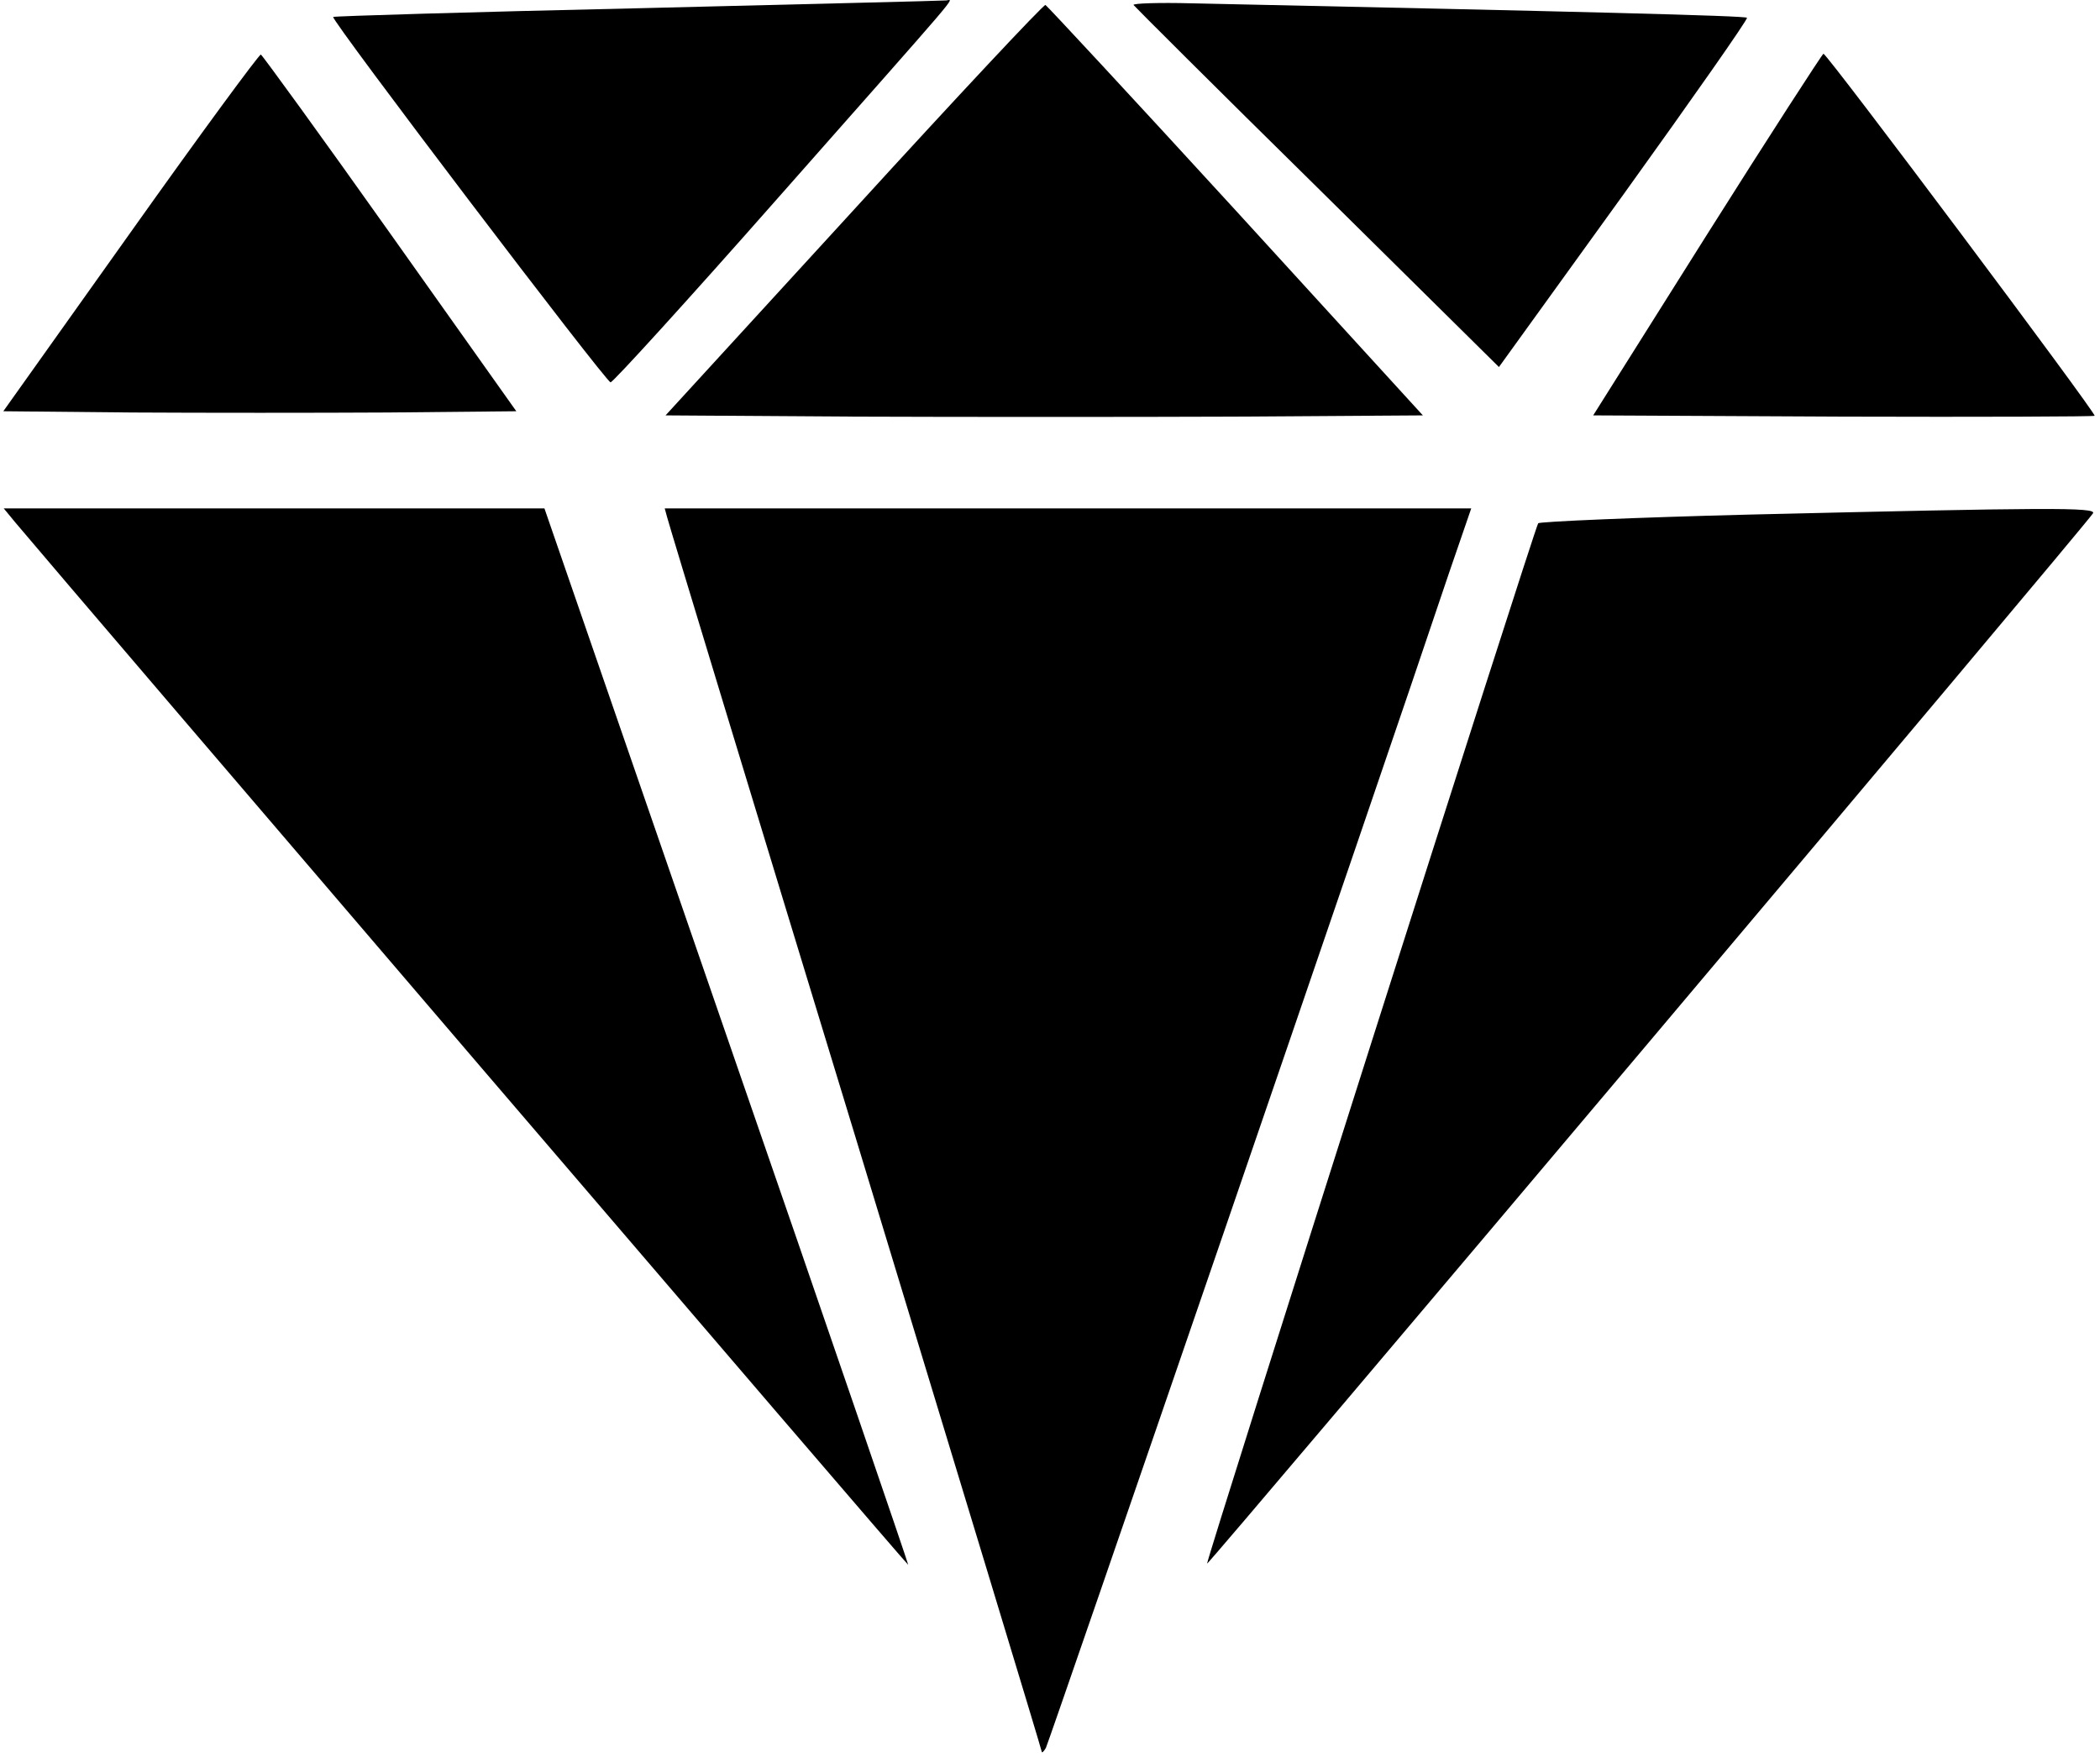
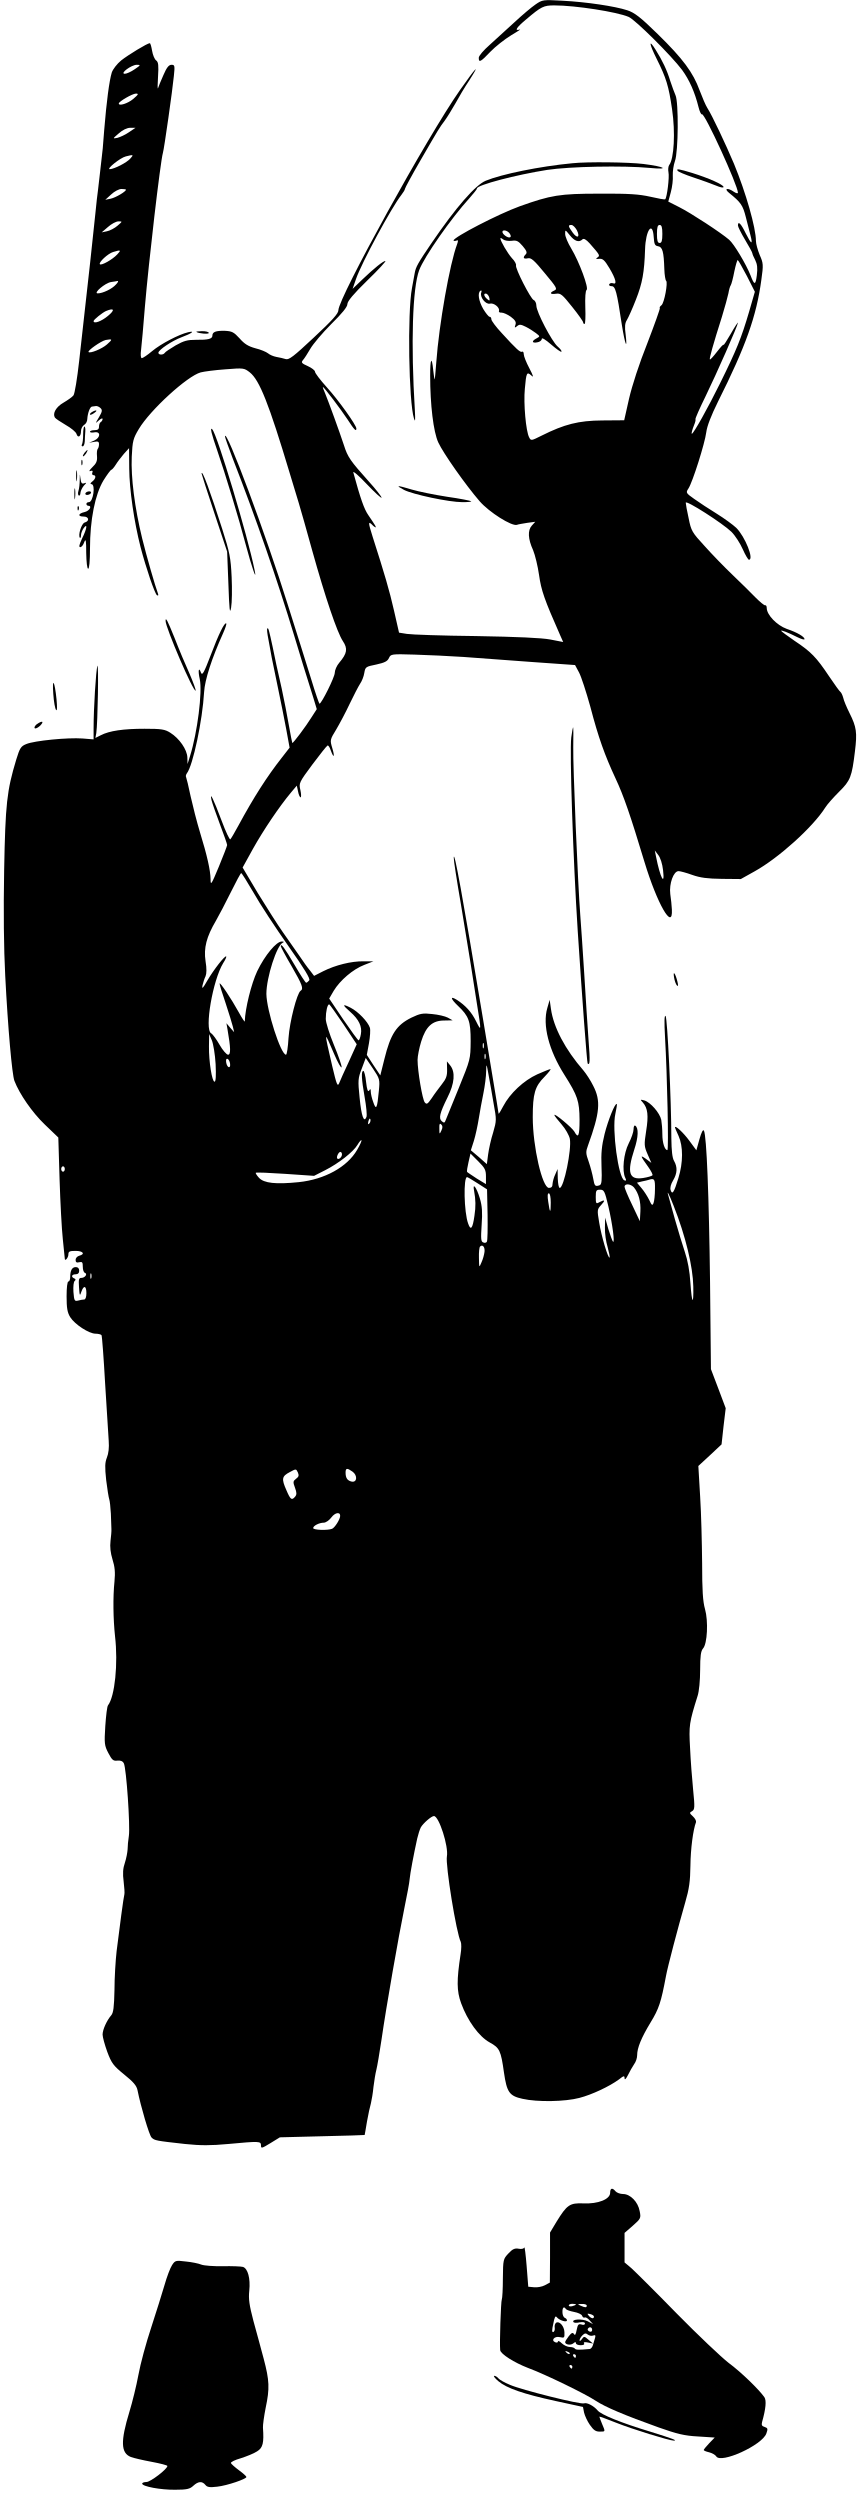
- <svg xmlns="http://www.w3.org/2000/svg" version="1.0" width="508pt" height="425pt" viewBox="0 0 508 425" preserveAspectRatio="xMidYMid meet">
-   <g transform="translate(0,425) scale(0.1,-0.1)" fill="#000000" stroke="none">
-     <path d="M1542 4230 c-403 -9 -734 -19 -736 -21 -6 -7 660 -884 671 -884 6 0 188 200 404 445 459 520 426 480 408 479 -8 -1 -344 -9 -747 -19z" />
-     <path d="M2742 4238 c2 -3 201 -202 444 -441 l440 -435 303 420 c166 231 300 422 297 425 -4 5 -404 15 -1344 35 -78 2 -141 0 -140 -4z" />
-     <path d="M2066 3743 l-456 -498 461 -3 c253 -1 665 -1 916 0 l455 3 -452 495 c-249 272 -457 496 -461 498 -4 2 -213 -221 -463 -495z" />
-     <path d="M316 3688 l-308 -433 311 -3 c171 -1 450 -1 620 0 l310 3 -305 430 c-168 237 -309 431 -313 433 -4 1 -146 -192 -315 -430z" />
-     <path d="M4129 3682 l-275 -437 604 -3 c333 -1 607 0 609 2 5 5 -647 876 -656 876 -3 -1 -130 -197 -282 -438z" />
-     <path d="M37 2986 c135 -161 2158 -2524 2160 -2522 1 1 -196 577 -439 1279 l-441 1277 -654 0 -654 0 28 -34z" />
-     <path d="M1614 2998 c3 -13 208 -688 456 -1501 247 -813 450 -1481 450 -1485 0 -4 5 0 10 9 7 13 799 2317 975 2842 l54 157 -976 0 -975 0 6 -22z" />
-     <path d="M4232 3005 c-277 -7 -507 -17 -511 -21 -8 -9 -801 -2502 -801 -2517 0 -8 2126 2513 2143 2541 10 15 -113 14 -831 -3z" />
+ <svg xmlns="http://www.w3.org/2000/svg" version="1.0" width="478pt" height="1389pt" viewBox="0 0 478 1389" preserveAspectRatio="xMidYMid meet">
+   <g transform="translate(0,1389) scale(0.1,-0.1)" fill="#000000" stroke="none">
+     <path d="M2975 13865 c-22 -15 -74 -59 -117 -99 -42 -39 -104 -95 -137 -125 -34 -30 -61 -61 -61 -72 0 -29 10 -24 65 34 27 28 79 69 115 91 36 21 57 35 48 32 -32 -10 -19 11 35 56 85 72 97 78 157 78 116 0 348 -36 413 -64 37 -16 238 -216 297 -295 40 -55 70 -122 91 -206 6 -25 15 -43 19 -40 15 9 200 -396 200 -436 0 -5 -10 -3 -22 5 -34 24 -58 20 -28 -5 67 -54 77 -69 94 -136 9 -37 21 -84 26 -102 14 -54 4 -49 -27 13 -26 54 -43 71 -43 43 0 -7 18 -43 40 -80 22 -36 40 -70 40 -74 0 -4 7 -21 16 -38 11 -22 14 -44 9 -84 -7 -57 -14 -57 -35 -1 -25 63 -92 175 -119 198 -45 39 -213 149 -277 181 l-61 31 14 52 c8 29 13 71 11 93 -1 22 4 58 12 80 19 51 21 329 3 366 -6 13 -19 49 -29 79 -18 60 -44 114 -81 173 -40 64 -37 35 5 -49 54 -108 67 -151 86 -281 19 -128 11 -276 -16 -310 -5 -7 -7 -25 -4 -40 6 -26 -8 -140 -18 -150 -2 -3 -40 4 -83 14 -63 14 -118 18 -283 17 -221 0 -268 -8 -442 -70 -119 -43 -368 -172 -368 -190 0 -3 7 -4 15 -1 11 5 12 1 5 -19 -41 -107 -101 -448 -116 -657 -4 -54 -8 -96 -9 -95 -2 2 -5 25 -8 51 -8 81 -17 66 -17 -29 0 -164 18 -313 45 -372 28 -61 153 -238 230 -327 53 -61 178 -140 207 -131 7 3 33 7 57 11 l45 6 -19 -21 c-24 -26 -22 -74 7 -137 11 -27 26 -88 33 -138 12 -85 29 -135 118 -336 l16 -36 -72 14 c-49 9 -182 15 -412 19 -187 2 -360 8 -384 12 l-44 7 -28 123 c-25 110 -52 202 -119 411 -24 76 -25 87 -4 67 8 -9 18 -16 20 -16 6 0 1 8 -39 67 -24 34 -44 92 -84 238 -3 11 31 -18 75 -65 45 -47 81 -80 82 -75 0 6 -32 47 -71 90 -103 115 -117 135 -138 201 -25 76 -84 238 -104 287 -9 20 -15 37 -13 37 6 0 102 -127 138 -182 36 -56 48 -68 48 -49 0 19 -101 160 -164 229 -36 40 -66 79 -66 87 0 7 -18 21 -40 31 -34 15 -38 20 -27 33 8 9 26 37 41 63 15 26 67 88 116 137 61 60 90 96 90 111 0 16 34 57 111 132 61 59 106 108 100 108 -12 0 -62 -40 -129 -104 l-53 -51 19 55 c31 90 197 397 252 467 11 14 20 29 20 34 0 4 38 75 85 156 107 185 105 181 136 223 14 19 40 62 59 95 18 33 52 91 77 128 66 103 37 73 -51 -53 -179 -254 -676 -1155 -676 -1224 0 -18 -34 -56 -136 -151 -113 -106 -139 -126 -157 -120 -12 4 -35 9 -52 12 -16 3 -37 12 -46 20 -10 8 -41 21 -70 28 -40 11 -61 24 -88 55 -32 35 -42 40 -82 42 -50 1 -69 -6 -69 -27 0 -18 -24 -24 -91 -23 -47 0 -67 -5 -113 -31 -30 -18 -58 -36 -61 -42 -8 -12 -35 -12 -35 1 0 16 77 67 128 86 57 21 80 38 37 28 -51 -12 -151 -64 -200 -105 -26 -22 -52 -39 -57 -39 -6 0 -8 19 -4 48 3 26 13 133 21 237 21 249 86 807 100 855 7 22 54 354 61 428 6 57 5 62 -13 62 -15 0 -27 -15 -45 -57 -14 -32 -28 -65 -30 -73 -3 -8 -3 21 0 64 4 63 2 81 -10 90 -9 6 -19 30 -23 54 -4 23 -9 42 -13 42 -13 0 -120 -65 -159 -96 -23 -19 -46 -49 -52 -67 -14 -46 -29 -161 -42 -319 -5 -76 -12 -146 -14 -155 -1 -10 -6 -49 -10 -88 -4 -38 -9 -81 -11 -95 -2 -14 -9 -70 -14 -125 -12 -118 -45 -422 -60 -550 -6 -49 -19 -171 -30 -269 -11 -99 -25 -185 -32 -193 -6 -8 -31 -26 -55 -40 -42 -24 -62 -60 -48 -83 4 -6 31 -24 60 -41 30 -17 57 -39 60 -50 8 -25 25 -15 25 16 0 13 8 28 17 34 10 5 18 20 18 33 2 33 15 68 26 69 5 1 15 2 22 3 6 1 18 -4 25 -11 12 -11 10 -20 -8 -51 -22 -37 -22 -37 -1 -18 12 11 21 14 21 8 0 -6 -5 -14 -10 -17 -6 -3 -10 -15 -10 -26 0 -14 -7 -19 -25 -19 -14 0 -25 -4 -25 -9 0 -4 11 -6 25 -3 36 6 34 -30 -2 -46 l-28 -12 28 5 c21 4 27 2 27 -13 0 -10 -3 -22 -7 -26 -4 -4 -6 -22 -4 -41 2 -27 -4 -40 -26 -61 -16 -16 -21 -25 -11 -21 12 4 15 2 11 -9 -3 -7 0 -14 6 -14 17 0 13 -21 -7 -36 -10 -8 -12 -13 -4 -14 24 0 10 -100 -14 -100 -8 0 -14 -4 -14 -10 0 -5 5 -10 10 -10 24 0 7 -29 -20 -35 -36 -8 -40 -25 -5 -25 29 0 34 -25 6 -33 -18 -4 -39 -72 -27 -85 3 -3 6 4 6 14 0 11 7 29 15 40 23 31 18 -4 -9 -58 -16 -34 -19 -48 -10 -48 7 0 17 12 22 28 9 22 11 10 11 -60 1 -52 5 -88 11 -88 6 0 10 44 10 113 0 158 28 300 75 378 20 32 40 59 44 59 3 0 14 12 24 28 9 15 30 42 45 60 l29 32 1 -114 c1 -117 27 -295 63 -436 30 -115 79 -259 91 -267 7 -4 9 -1 6 8 -16 43 -63 206 -88 307 -42 173 -63 339 -58 454 4 88 8 102 39 154 63 106 270 295 344 315 19 5 80 13 137 17 101 8 104 8 136 -17 54 -43 106 -174 222 -561 18 -58 40 -132 50 -165 10 -33 44 -152 75 -265 72 -258 138 -454 170 -502 28 -42 24 -68 -20 -120 -14 -16 -25 -42 -25 -56 0 -24 -74 -172 -85 -172 -2 0 -23 60 -45 133 -23 72 -50 159 -60 192 -11 33 -42 134 -71 225 -121 388 -346 991 -349 935 0 -5 20 -62 44 -125 129 -331 247 -673 340 -980 33 -109 63 -209 107 -347 l19 -63 -27 -42 c-34 -55 -105 -149 -109 -146 -1 2 -10 46 -19 98 -9 52 -27 145 -40 205 -31 139 -31 135 -50 230 -21 97 -24 109 -30 103 -3 -3 0 -29 6 -59 5 -30 14 -76 19 -104 5 -27 21 -104 35 -170 14 -66 34 -167 45 -225 l19 -104 -42 -54 c-84 -107 -157 -221 -243 -380 -20 -37 -40 -71 -44 -75 -4 -5 -26 42 -49 104 -46 122 -67 165 -56 114 4 -16 25 -77 47 -135 22 -58 40 -109 40 -115 0 -5 -21 -59 -46 -120 -42 -101 -46 -107 -46 -70 -1 50 -19 131 -59 261 -17 56 -40 146 -52 200 -11 54 -23 102 -25 106 -3 5 -1 14 4 21 34 43 87 294 96 452 4 68 42 186 106 328 12 27 20 51 17 53 -9 9 -43 -61 -87 -178 -36 -94 -46 -113 -53 -96 -13 36 -18 13 -7 -36 15 -70 -13 -295 -54 -426 l-14 -45 -1 36 c-1 44 -45 107 -95 138 -30 19 -49 22 -143 22 -116 0 -195 -11 -243 -36 l-30 -15 5 27 c8 53 14 398 6 373 -8 -26 -21 -236 -21 -346 l0 -62 -62 5 c-80 6 -267 -12 -312 -31 -30 -12 -36 -22 -56 -87 -52 -173 -60 -243 -67 -615 -4 -229 -2 -433 6 -585 15 -293 38 -549 51 -584 28 -73 99 -176 169 -243 l75 -72 7 -233 c4 -127 12 -277 18 -332 6 -55 11 -104 11 -108 0 -18 20 5 20 24 0 16 7 19 40 19 42 0 55 -18 20 -27 -11 -3 -20 -13 -20 -23 0 -13 6 -17 20 -13 17 4 20 0 20 -25 0 -17 5 -32 12 -34 16 -6 0 -28 -20 -28 -14 0 -16 -8 -13 -52 3 -48 5 -51 13 -25 13 38 28 34 28 -8 0 -21 -5 -35 -12 -35 -7 0 -23 -3 -34 -6 -20 -5 -22 -1 -26 48 -2 30 1 57 7 61 7 6 6 10 -2 14 -20 8 -15 23 7 23 13 0 20 7 20 20 0 13 -7 20 -19 20 -21 0 -31 -19 -31 -56 0 -13 -4 -24 -10 -24 -6 0 -10 -34 -10 -82 0 -65 4 -90 20 -116 25 -40 104 -92 141 -92 15 0 30 -4 33 -8 3 -5 12 -125 20 -268 9 -142 18 -286 20 -319 3 -38 -1 -71 -10 -93 -11 -28 -12 -51 -4 -126 6 -50 14 -98 17 -106 3 -8 7 -44 9 -80 1 -36 3 -74 3 -85 1 -11 -2 -41 -5 -67 -4 -32 0 -66 11 -102 13 -41 16 -72 11 -123 -9 -88 -7 -209 3 -303 18 -153 -1 -336 -39 -385 -5 -6 -11 -57 -15 -115 -6 -97 -5 -108 17 -150 20 -38 27 -45 50 -42 18 2 30 -3 36 -15 14 -26 36 -350 28 -403 -4 -25 -7 -58 -7 -75 -1 -16 -7 -50 -15 -74 -11 -31 -13 -61 -7 -105 4 -33 6 -65 4 -71 -4 -12 -27 -185 -43 -315 -6 -52 -12 -150 -12 -217 -2 -95 -6 -126 -18 -140 -25 -29 -48 -80 -48 -107 0 -14 12 -57 26 -96 24 -64 34 -77 94 -126 51 -41 69 -62 74 -87 18 -91 65 -250 78 -263 17 -17 24 -18 186 -36 88 -9 142 -9 240 0 174 16 182 16 182 -8 0 -18 4 -17 53 13 l52 32 235 6 c129 3 235 6 236 7 0 1 7 35 13 75 7 39 17 86 22 102 4 17 11 57 14 90 4 33 11 76 16 95 5 19 18 96 29 170 26 181 95 575 127 730 14 69 28 141 29 160 3 33 22 134 42 225 5 22 14 50 20 62 13 23 59 63 73 63 28 0 82 -169 72 -224 -9 -47 53 -430 77 -475 4 -9 4 -40 -1 -69 -22 -144 -22 -204 3 -272 36 -98 99 -185 159 -218 55 -30 62 -45 79 -167 16 -110 30 -130 103 -146 83 -19 237 -16 316 5 70 18 167 64 219 102 28 22 32 23 32 7 1 -11 8 -4 19 18 10 20 25 47 34 60 10 13 17 35 17 50 0 41 23 97 75 183 46 75 58 112 85 256 9 51 66 267 107 410 22 75 28 118 29 205 1 94 15 199 31 241 2 7 -5 21 -17 32 -20 18 -20 21 -5 29 15 9 16 20 6 119 -6 60 -14 164 -17 232 -7 126 -5 140 42 290 8 24 14 86 14 144 0 78 4 105 16 119 24 26 30 152 11 219 -12 42 -16 104 -16 255 -1 110 -5 277 -11 370 l-10 170 65 60 64 60 11 101 12 100 -41 109 -41 108 -5 486 c-6 475 -19 812 -34 839 -5 9 -14 -9 -25 -48 l-17 -61 -39 53 c-32 44 -80 89 -80 74 0 -2 9 -23 20 -47 26 -58 26 -148 -1 -235 -24 -79 -34 -95 -43 -66 -4 12 1 33 14 54 23 39 25 73 5 108 -10 17 -14 57 -15 125 0 210 -22 670 -32 680 -7 7 -8 -32 -3 -120 12 -206 21 -625 13 -625 -15 0 -28 41 -28 88 0 27 -3 63 -6 80 -8 38 -60 98 -94 108 -24 6 -24 6 -8 -12 27 -31 32 -72 18 -158 -12 -77 -11 -85 8 -129 l21 -48 -31 23 c-33 23 -31 17 14 -46 15 -21 26 -42 23 -46 -3 -4 -26 -11 -52 -15 -78 -12 -91 29 -49 158 23 69 25 121 5 133 -5 3 -9 -6 -9 -21 0 -14 -12 -49 -27 -78 -28 -55 -38 -152 -19 -191 7 -14 6 -18 -5 -14 -33 11 -70 283 -50 370 6 28 10 53 8 54 -9 9 -49 -91 -68 -167 -16 -65 -20 -106 -17 -181 3 -76 1 -99 -10 -103 -25 -9 -29 -5 -36 36 -4 23 -15 65 -25 94 -17 47 -17 56 -4 91 66 182 72 248 29 331 -14 29 -39 67 -54 85 -102 117 -167 241 -181 343 l-7 50 -13 -45 c-28 -95 8 -235 95 -372 74 -117 83 -145 84 -250 0 -90 -7 -106 -29 -65 -13 22 -111 104 -111 92 0 -4 18 -27 40 -52 22 -25 42 -61 46 -80 11 -58 -33 -273 -56 -273 -6 0 -10 24 -11 53 l-1 52 -13 -30 c-8 -16 -14 -40 -15 -52 0 -16 -6 -23 -20 -23 -37 0 -90 229 -90 393 0 131 12 171 65 224 23 24 38 43 33 43 -4 0 -37 -13 -73 -29 -75 -34 -152 -106 -189 -177 -14 -27 -25 -45 -26 -41 0 4 -16 101 -35 215 -19 114 -41 250 -50 302 -116 698 -162 952 -164 905 -1 -11 17 -128 40 -260 22 -132 46 -280 54 -330 8 -49 23 -147 34 -217 26 -160 26 -162 -4 -102 -25 51 -59 88 -107 119 -39 24 -35 6 7 -34 60 -57 70 -84 70 -196 -1 -100 -1 -100 -66 -260 -36 -88 -69 -168 -73 -179 -5 -15 -9 -16 -21 -6 -19 16 -12 45 31 132 40 79 45 142 15 179 l-18 22 1 -45 c1 -35 -5 -52 -29 -82 -16 -21 -42 -55 -56 -77 -23 -33 -28 -37 -39 -24 -13 15 -40 175 -40 236 0 20 9 66 20 102 26 84 62 117 128 117 l47 1 -27 15 c-15 8 -54 17 -87 20 -52 6 -67 3 -115 -20 -83 -41 -116 -91 -150 -229 l-23 -92 -38 57 -37 57 12 65 c6 35 9 74 5 86 -11 33 -64 89 -107 111 -47 24 -48 17 -2 -23 48 -42 67 -82 59 -124 -3 -19 -9 -34 -13 -34 -4 1 -42 53 -85 116 l-78 116 25 43 c35 58 107 120 170 144 l51 20 -55 0 c-68 1 -156 -21 -224 -55 l-51 -26 -22 29 c-13 15 -40 53 -60 83 -21 30 -62 89 -91 130 -29 41 -91 139 -139 217 l-85 143 58 105 c57 102 145 233 211 312 l32 38 7 -32 c3 -18 10 -33 14 -33 4 0 4 18 -1 40 -9 39 -8 42 67 143 42 56 79 103 84 105 4 2 13 -11 18 -28 17 -47 23 -35 8 14 -13 44 -13 46 22 103 19 32 53 96 75 143 22 46 48 96 57 110 10 14 21 41 24 61 6 34 8 35 67 47 46 10 62 18 70 36 10 22 13 23 142 19 73 -2 195 -8 272 -13 77 -6 248 -18 380 -28 l240 -17 22 -41 c12 -22 40 -108 63 -191 45 -172 80 -269 140 -398 45 -96 82 -203 161 -465 70 -231 158 -385 152 -264 -1 21 -5 61 -9 87 -7 57 18 127 46 127 9 0 43 -9 76 -21 45 -16 85 -21 165 -22 l105 -1 77 43 c133 74 323 245 392 354 11 18 46 57 77 88 63 62 71 83 88 224 13 106 9 135 -30 213 -16 32 -32 70 -35 85 -4 15 -11 29 -15 32 -5 3 -33 42 -64 88 -70 105 -100 136 -192 197 -41 28 -74 53 -74 55 0 6 40 -10 90 -35 22 -11 40 -16 40 -11 0 13 -40 37 -99 57 -55 20 -111 78 -111 116 0 10 -4 17 -9 15 -5 -1 -28 18 -53 43 -24 25 -81 81 -127 125 -46 44 -116 116 -156 161 -70 76 -75 84 -89 155 -9 40 -16 79 -16 86 0 17 206 -115 254 -162 21 -21 49 -65 63 -97 14 -32 30 -58 34 -58 30 0 -21 128 -70 177 -18 17 -67 53 -109 79 -42 26 -99 63 -125 82 -47 33 -47 35 -32 58 23 35 91 250 99 312 4 34 27 93 65 170 155 309 214 476 241 677 12 84 11 93 -9 138 -11 27 -21 62 -21 78 0 73 -56 269 -122 429 -45 107 -123 272 -148 310 -9 14 -28 58 -43 98 -36 99 -92 175 -233 313 -96 94 -129 119 -169 132 -67 22 -225 46 -360 53 -108 6 -111 6 -150 -21z m-2227 -360 c-20 -14 -45 -25 -55 -25 -29 1 37 50 67 50 23 0 22 -2 -12 -25z m-8 -165 c-30 -25 -80 -41 -80 -25 0 11 76 55 95 55 17 0 14 -5 -15 -30z m-24 -185 c-20 -14 -49 -27 -64 -31 -27 -5 -27 -5 8 25 21 19 46 31 64 31 l29 0 -37 -25z m8 -146 c-20 -23 -89 -58 -114 -59 -21 0 59 64 89 71 43 11 45 10 25 -12z m-24 -173 c0 -10 -57 -44 -85 -50 l-30 -6 33 30 c18 17 43 30 57 30 14 0 25 -2 25 -4z m-47 -200 c-16 -14 -43 -28 -59 -31 l-29 -6 35 30 c19 17 45 31 58 31 23 0 23 0 -5 -24z m2552 -25 c20 -40 2 -49 -24 -12 -25 35 -26 41 -6 41 8 0 21 -13 30 -29z m475 -21 c0 -38 -4 -50 -15 -50 -11 0 -15 12 -15 50 0 38 4 50 15 50 11 0 15 -12 15 -50z m-48 -17 c3 -40 6 -48 24 -51 25 -4 32 -30 35 -127 1 -33 6 -62 10 -65 11 -8 -10 -124 -26 -136 -8 -6 -12 -13 -9 -16 2 -3 -29 -90 -69 -194 -46 -115 -85 -236 -102 -309 l-27 -120 -122 -1 c-132 -1 -210 -21 -336 -84 -58 -29 -60 -30 -70 -10 -18 33 -32 189 -24 270 8 91 11 96 36 74 14 -14 12 -4 -11 40 -17 32 -31 67 -31 78 0 10 -4 17 -9 14 -10 -6 -31 13 -113 103 -32 34 -58 69 -58 77 0 8 -4 14 -10 14 -5 0 -21 20 -35 43 -26 45 -33 91 -15 102 6 3 7 -1 4 -10 -10 -24 24 -68 48 -62 21 6 57 -22 50 -41 -2 -6 5 -10 15 -9 10 0 33 -10 51 -23 24 -18 31 -29 26 -44 -6 -18 -5 -19 9 -8 13 11 21 10 49 -4 18 -9 43 -25 56 -35 23 -18 23 -18 3 -29 -29 -15 -26 -28 4 -22 14 2 25 11 25 19 0 9 20 -3 52 -31 29 -25 54 -43 57 -40 4 3 -6 16 -21 29 -32 28 -118 192 -118 227 0 14 -7 28 -15 31 -17 7 -104 177 -98 193 2 7 -8 25 -23 40 -24 27 -64 95 -64 110 0 3 7 1 15 -6 9 -7 29 -10 48 -8 27 4 36 0 61 -29 22 -26 26 -37 17 -46 -18 -18 -13 -28 12 -22 18 4 35 -11 94 -83 67 -80 71 -88 53 -96 -29 -13 -24 -23 9 -18 26 4 35 -4 90 -73 34 -42 61 -81 61 -86 0 -5 3 -9 8 -9 4 0 6 41 4 91 -2 57 1 94 7 98 14 9 -41 157 -85 230 -19 31 -34 67 -34 81 0 25 0 25 26 -7 26 -33 51 -42 70 -23 7 7 20 0 40 -22 58 -66 59 -68 43 -79 -11 -8 -8 -9 10 -7 20 2 30 -7 57 -52 35 -59 44 -93 20 -84 -8 3 -17 1 -21 -5 -3 -6 2 -11 13 -11 21 0 29 -28 57 -215 17 -107 32 -147 21 -53 -6 42 -4 63 7 80 8 13 31 64 50 113 36 91 47 152 51 280 3 106 42 161 48 68z m-802 22 c7 -9 10 -19 6 -22 -8 -9 -38 9 -44 25 -5 17 23 15 38 -3z m-2179 -119 c-26 -28 -88 -63 -96 -54 -9 9 45 60 74 68 42 13 46 11 22 -14z m3499 -120 l44 -87 -32 -111 c-43 -146 -69 -211 -162 -399 -66 -134 -147 -279 -156 -279 -4 0 2 23 13 50 6 14 9 28 7 31 -2 3 23 60 56 127 61 125 180 395 180 409 0 4 -18 -23 -40 -62 -22 -38 -40 -66 -40 -61 0 5 -16 -12 -36 -38 -20 -26 -38 -46 -40 -43 -4 4 18 83 67 237 16 52 32 111 36 130 3 19 9 40 13 45 4 6 13 40 20 77 8 37 16 65 19 63 4 -2 26 -42 51 -89z m-3506 -47 c-21 -24 -73 -49 -101 -49 -27 0 41 58 74 63 16 2 32 5 37 6 5 0 1 -9 -10 -20z m2075 -75 c3 -16 1 -17 -13 -5 -19 16 -21 34 -3 29 6 -3 14 -13 16 -24z m-2119 -99 c-37 -31 -80 -46 -80 -29 0 8 49 47 69 56 46 19 51 6 11 -27z m-6 -159 c-27 -24 -93 -51 -102 -42 -7 8 69 61 95 67 39 7 40 4 7 -25z m3090 -2921 c11 -93 -16 -42 -39 75 l-7 35 19 -25 c12 -15 23 -49 27 -85z m-2275 -125 c34 -61 120 -192 191 -293 93 -132 125 -185 118 -194 -6 -7 -13 -13 -17 -13 -4 0 -33 45 -65 100 -55 94 -76 122 -76 103 0 -4 27 -55 60 -111 60 -104 68 -126 50 -137 -20 -13 -61 -172 -67 -262 -3 -51 -9 -93 -14 -93 -29 0 -108 247 -109 338 0 91 58 272 92 285 8 3 5 6 -6 6 -30 1 -94 -76 -137 -165 -33 -70 -67 -208 -69 -279 0 -5 -15 17 -33 50 -40 73 -107 174 -107 160 0 -6 15 -55 34 -110 18 -55 36 -113 40 -130 l7 -30 -22 25 -21 25 6 -34 c18 -104 19 -141 3 -141 -8 0 -30 25 -47 55 -17 30 -38 59 -47 64 -38 21 9 295 67 390 12 18 19 35 17 37 -7 7 -70 -74 -105 -134 -25 -44 -31 -50 -27 -27 4 17 11 39 17 51 6 14 7 42 0 84 -11 73 5 135 58 225 16 28 53 98 82 157 29 59 55 107 58 107 3 1 34 -49 69 -109z m500 -732 l73 -110 -44 -97 c-25 -53 -49 -107 -54 -120 -9 -20 -14 -6 -38 95 -47 203 -47 203 10 69 21 -49 40 -83 42 -74 1 8 -18 64 -43 124 -25 61 -45 124 -45 144 0 41 9 81 19 81 3 -1 39 -51 80 -112z m-711 -220 c3 -65 1 -98 -6 -98 -14 0 -32 112 -31 196 l1 69 15 -35 c8 -19 18 -79 21 -132z m1489 90 c-3 -7 -5 -2 -5 12 0 14 2 19 5 13 2 -7 2 -19 0 -25z m10 -60 c-3 -7 -5 -2 -5 12 0 14 2 19 5 13 2 -7 2 -19 0 -25z m-1419 -26 c5 -31 -15 -27 -21 3 -3 16 0 24 7 22 6 -2 12 -13 14 -25z m827 -152 c-9 -99 -15 -111 -31 -64 -8 21 -14 48 -14 59 0 16 -2 17 -9 6 -7 -10 -12 4 -17 47 -3 34 -11 62 -15 62 -13 0 -11 -43 7 -146 9 -51 14 -100 10 -110 -14 -35 -28 4 -38 107 -10 97 -9 108 12 162 l22 59 40 -59 c38 -57 39 -60 33 -123z m638 -74 c16 -87 16 -92 -3 -158 -12 -37 -24 -92 -28 -122 l-7 -54 -44 39 -45 38 17 53 c9 29 21 85 27 123 6 39 18 102 26 142 8 40 15 94 15 120 1 47 2 47 14 -22 7 -38 20 -110 28 -159z m-691 -108 c-8 -8 -9 -4 -5 13 4 13 8 18 11 10 2 -7 -1 -18 -6 -23z m400 -40 c-10 -22 -11 -21 -11 12 -1 26 2 31 11 22 8 -8 8 -17 0 -34z m-468 -107 c-55 -95 -180 -164 -324 -179 -128 -13 -193 -6 -221 24 -12 13 -20 26 -18 28 3 3 76 0 164 -6 l160 -11 61 31 c75 38 157 102 180 141 10 17 20 28 22 26 3 -2 -8 -27 -24 -54z m-84 -25 c0 -15 -18 -31 -26 -23 -7 7 7 37 17 37 5 0 9 -6 9 -14z m800 -123 l0 -42 -51 31 c-27 18 -52 34 -54 37 -2 4 2 28 8 54 l11 48 43 -43 c37 -37 43 -48 43 -85z m-2340 42 c0 -8 -4 -15 -10 -15 -5 0 -10 7 -10 15 0 8 5 15 10 15 6 0 10 -7 10 -15z m2293 -79 l53 -34 3 -141 c1 -77 0 -145 -4 -150 -3 -6 -12 -8 -20 -4 -13 4 -14 21 -9 97 5 70 3 104 -10 148 -18 61 -42 92 -32 42 9 -49 10 -87 2 -139 -10 -72 -21 -84 -35 -43 -23 62 -27 258 -6 258 3 0 29 -15 58 -34z m986 -33 c0 -32 -4 -67 -8 -77 -6 -16 -10 -14 -24 17 -10 20 -29 50 -43 66 l-25 30 28 7 c15 3 33 7 38 9 31 10 35 4 34 -52z m-117 10 c26 -32 39 -79 36 -134 l-3 -54 -42 89 c-24 49 -43 95 -43 102 0 20 34 17 52 -3z m-142 -105 c23 -99 37 -207 26 -197 -4 4 -15 35 -26 70 l-18 64 -1 -56 c-1 -30 6 -79 15 -108 8 -29 13 -55 11 -58 -8 -8 -46 119 -58 195 -12 70 -11 73 11 97 25 27 21 32 -11 15 -17 -10 -19 -7 -19 30 0 36 3 40 24 40 22 0 26 -7 46 -92z m-320 20 c0 -62 -5 -60 -14 5 -5 31 -4 47 3 47 7 0 11 -22 11 -52z m683 -18 c66 -167 107 -338 109 -448 2 -108 -8 -97 -16 19 -4 66 -15 126 -31 173 -13 39 -38 121 -55 181 -17 61 -33 119 -36 130 -12 40 4 9 29 -55z m-1051 -255 c-2 -16 -9 -42 -17 -59 -13 -31 -13 -31 -14 25 -1 31 2 59 6 63 14 14 28 -2 25 -29z m-2185 -147 c-3 -7 -5 -2 -5 12 0 14 2 19 5 13 2 -7 2 -19 0 -25z m1138 -1114 c-17 -13 -18 -18 -6 -50 10 -27 10 -38 1 -49 -19 -23 -26 -18 -49 36 -28 63 -25 77 19 100 35 19 35 19 45 -2 7 -17 5 -24 -10 -35z m313 40 c29 -20 27 -61 -3 -56 -24 5 -35 19 -35 50 0 26 8 27 38 6z m-68 -246 c0 -19 -30 -66 -45 -72 -26 -10 -105 -7 -105 4 0 13 34 30 59 30 11 0 30 13 42 29 20 27 49 33 49 9z" />
+     <path d="M3180 12983 c-181 -17 -394 -61 -481 -97 -58 -24 -166 -148 -301 -346 -76 -112 -88 -133 -94 -168 -3 -15 -9 -52 -15 -82 -26 -136 -18 -634 11 -725 7 -23 8 -11 5 45 -23 373 -13 681 24 779 27 73 177 288 280 401 22 25 41 48 41 53 0 19 218 76 390 103 126 19 422 25 570 11 114 -11 85 7 -35 22 -83 10 -311 13 -395 4z" />
+     <path d="M3765 12941 c3 -5 42 -22 88 -37 45 -15 101 -35 125 -45 23 -10 42 -14 42 -8 0 13 -84 50 -174 78 -76 23 -90 25 -81 12z" />
+     <path d="M1091 12046 c11 -9 69 -14 69 -6 0 6 -16 10 -37 10 -20 0 -34 -2 -32 -4z" />
+     <path d="M510 11600 c-8 -5 -12 -11 -10 -14 3 -2 14 2 24 10 22 15 10 19 -14 4z" />
+     <path d="M462 11475 c0 -24 -3 -49 -7 -55 -3 -5 -1 -10 4 -10 6 0 11 12 12 28 0 15 2 39 3 55 1 15 -1 27 -5 27 -4 0 -7 -20 -7 -45z" />
+     <path d="M1176 11485 c4 -16 17 -59 30 -95 44 -127 123 -387 159 -525 34 -128 65 -216 49 -140 -38 188 -208 754 -235 780 -7 7 -8 1 -3 -20z" />
+     <path d="M470 11375 c-7 -9 -11 -17 -9 -20 3 -2 10 5 17 15 14 24 10 26 -8 5z" />
+     <path d="M452 11320 c0 -14 2 -19 5 -12 2 6 2 18 0 25 -3 6 -5 1 -5 -13z" />
+     <path d="M423 11245 c0 -27 2 -38 4 -22 2 15 2 37 0 50 -2 12 -4 0 -4 -28z" />
+     <path d="M443 11225 c0 -22 -3 -50 -7 -62 -4 -12 -3 -24 2 -26 4 -3 9 4 9 15 1 11 10 29 19 40 16 16 16 18 2 13 -13 -5 -18 1 -21 27 -4 30 -4 29 -4 -7z" />
+     <path d="M1120 11259 c0 -3 32 -102 71 -220 l71 -214 7 -180 c5 -146 8 -171 15 -131 5 27 6 104 3 170 -5 108 -11 137 -52 266 -67 210 -113 335 -115 309z" />
+     <path d="M413 11145 c0 -27 2 -38 4 -22 2 15 2 37 0 50 -2 12 -4 0 -4 -28z" />
+     <path d="M2245 11168 c48 -25 250 -68 324 -68 30 0 52 2 49 5 -3 3 -63 15 -134 25 -71 11 -159 29 -196 40 -83 25 -94 25 -43 -2z" />
+     <path d="M475 11150 c-3 -5 1 -10 9 -10 8 0 18 5 21 10 3 6 -1 10 -9 10 -8 0 -18 -4 -21 -10z" />
+     <path d="M431 11064 c0 -11 3 -14 6 -6 3 7 2 16 -1 19 -3 4 -6 -2 -5 -13z" />
+     <path d="M920 10440 c0 -37 155 -398 167 -387 2 3 -13 45 -34 94 -22 48 -59 136 -82 196 -41 101 -51 121 -51 97z" />
+     <path d="M296 10035 c3 -44 10 -84 16 -90 6 -6 6 16 2 60 -10 101 -25 127 -18 30z" />
+     <path d="M204 9866 c-10 -8 -15 -18 -11 -22 4 -4 17 2 30 14 24 25 12 30 -19 8z" />
+     <path d="M3174 9793 c-10 -79 10 -675 36 -1078 24 -367 51 -729 55 -734 13 -12 14 14 5 129 -5 69 -16 235 -24 370 -9 135 -18 281 -22 325 -14 184 -41 829 -39 933 1 61 1 112 -1 112 -1 0 -6 -26 -10 -57z" />
+     <path d="M3745 8460 c3 -19 10 -39 16 -45 7 -7 8 -1 3 20 -11 46 -26 67 -19 25z" />
+     <path d="M3390 1707 c0 -36 -67 -63 -149 -59 -76 3 -91 -8 -149 -102 l-36 -60 0 -139 -1 -139 -28 -15 c-15 -8 -42 -13 -60 -11 l-32 3 -9 115 c-5 63 -11 110 -13 103 -3 -7 -15 -10 -31 -7 -21 4 -34 -1 -57 -26 -29 -31 -30 -33 -31 -139 0 -59 -3 -111 -6 -117 -5 -8 -13 -245 -9 -281 2 -22 79 -70 154 -99 97 -36 321 -145 379 -184 52 -34 158 -79 348 -147 102 -36 142 -46 218 -50 l93 -6 -30 -31 c-17 -18 -31 -35 -31 -38 0 -4 13 -9 30 -13 16 -4 34 -14 39 -22 24 -44 257 62 279 127 9 25 8 30 -10 36 -15 4 -18 11 -14 27 21 74 25 120 13 138 -31 44 -131 141 -199 191 -40 31 -170 154 -288 274 -118 121 -232 234 -252 252 l-38 32 0 82 0 82 46 40 c44 39 46 42 38 81 -9 51 -52 95 -92 95 -16 0 -35 7 -42 15 -18 22 -30 18 -30 -8z m-190 -621 c0 -2 -9 -6 -20 -9 -11 -3 -20 -1 -20 4 0 5 9 9 20 9 11 0 20 -2 20 -4z m60 -6 c0 -12 -8 -12 -35 0 -18 8 -17 9 8 9 15 1 27 -3 27 -9z m-116 -19 c4 -5 24 -12 45 -16 22 -4 42 -13 45 -21 3 -9 10 -13 15 -10 4 3 17 -4 27 -16 l19 -21 -30 16 c-30 15 -90 12 -79 -4 2 -5 18 -6 34 -2 20 3 30 1 30 -6 0 -8 -8 -10 -19 -6 -17 5 -21 0 -27 -30 -5 -26 -9 -33 -15 -23 -7 10 -13 8 -29 -12 -11 -14 -20 -29 -20 -33 0 -14 30 -19 45 -7 10 9 15 9 15 1 0 -6 12 -11 26 -11 15 0 23 4 19 10 -4 7 3 9 22 5 l28 -6 -25 21 c-23 20 -25 21 -37 4 -7 -10 -13 -13 -13 -7 0 7 7 19 16 28 12 12 19 13 30 4 8 -6 21 -9 30 -5 12 4 14 1 10 -14 -3 -11 -9 -29 -12 -40 -3 -11 -11 -20 -17 -21 -63 -6 -78 -5 -83 2 -3 5 -15 9 -28 9 -12 0 -32 9 -44 20 -12 12 -22 16 -22 11 0 -6 -6 -8 -14 -5 -27 10 -6 36 24 29 26 -6 27 -4 26 27 -1 34 -28 64 -46 53 -6 -4 -10 -16 -8 -27 2 -12 -2 -23 -8 -25 -8 -2 -8 11 0 46 7 38 12 47 20 36 14 -17 56 -30 56 -17 0 6 -6 12 -12 14 -7 3 -13 17 -13 31 -1 27 9 35 19 18z m156 -42 c0 -14 -16 -11 -29 5 -10 12 -8 13 8 9 12 -3 21 -9 21 -14z m-10 -74 c0 -9 -6 -12 -15 -9 -8 4 -12 10 -9 15 8 14 24 10 24 -6z m-125 -133 c-3 -3 -11 0 -18 7 -9 10 -8 11 6 5 10 -3 15 -9 12 -12z m35 -12 c0 -5 -2 -10 -4 -10 -3 0 -8 5 -11 10 -3 6 -1 10 4 10 6 0 11 -4 11 -10z m-20 -60 c0 -5 -2 -10 -4 -10 -3 0 -8 5 -11 10 -3 6 -1 10 4 10 6 0 11 -4 11 -10z" />
+     <path d="M956 1305 c-10 -15 -29 -65 -42 -111 -13 -46 -47 -152 -74 -236 -28 -84 -60 -202 -71 -263 -11 -60 -34 -153 -50 -205 -50 -164 -48 -229 8 -251 16 -6 67 -18 116 -27 48 -9 87 -19 87 -23 0 -17 -94 -89 -116 -89 -13 0 -24 -4 -24 -9 0 -16 103 -35 183 -34 65 0 82 4 101 22 27 25 49 27 67 5 10 -13 24 -15 66 -10 55 6 163 43 162 54 0 4 -19 21 -41 37 -23 17 -43 35 -45 40 -2 6 23 18 55 27 31 10 72 26 90 38 33 20 39 47 33 132 -1 14 6 64 15 110 23 108 21 152 -11 273 -15 55 -40 150 -57 210 -23 88 -28 122 -23 168 7 68 -8 123 -35 132 -11 3 -61 5 -112 4 -51 -1 -105 3 -120 9 -14 6 -53 14 -85 17 -57 7 -60 6 -77 -20z" />
+     <path d="M2769 660 c46 -39 139 -71 318 -110 l152 -33 6 -31 c4 -17 18 -48 32 -68 20 -29 32 -38 54 -38 34 0 33 -2 14 43 -8 20 -15 38 -15 40 0 2 42 -13 94 -34 85 -34 294 -99 319 -99 24 0 -6 11 -128 49 -165 50 -276 95 -295 119 -21 25 -59 45 -75 39 -18 -8 -349 75 -412 103 -29 12 -58 28 -64 36 -6 8 -17 14 -23 14 -6 -1 4 -14 23 -30z" />
  </g>
</svg>
